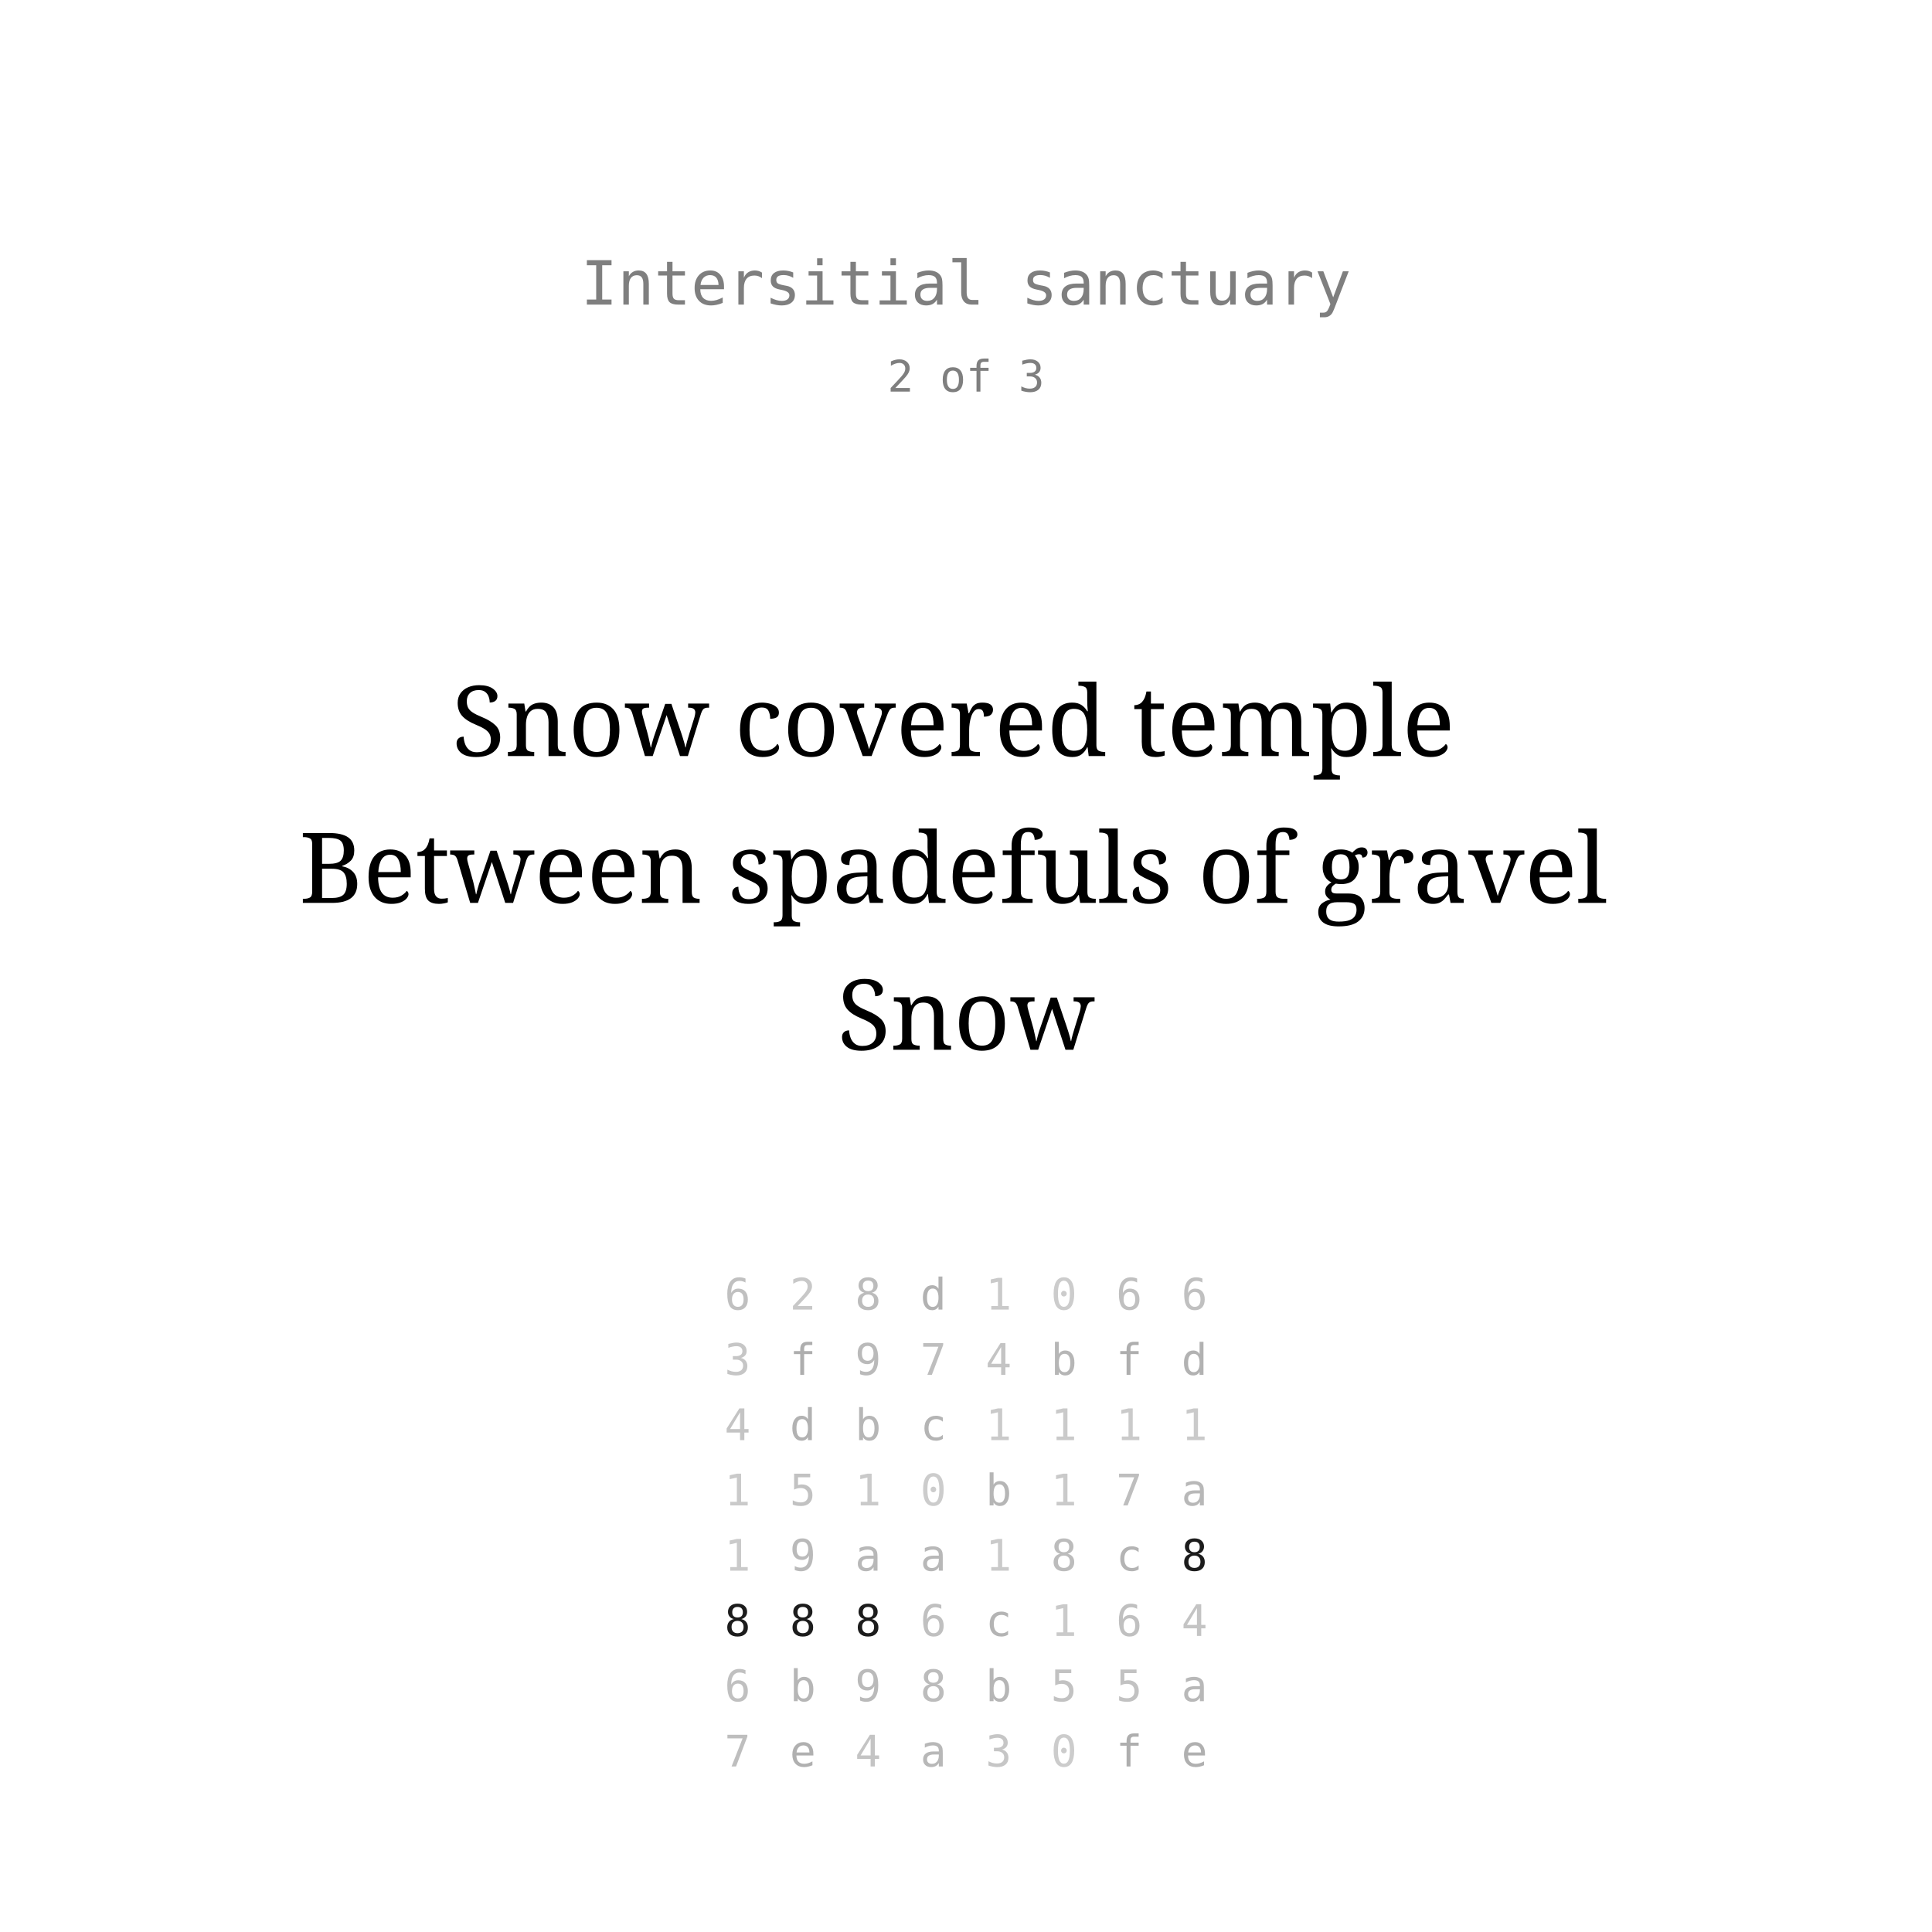
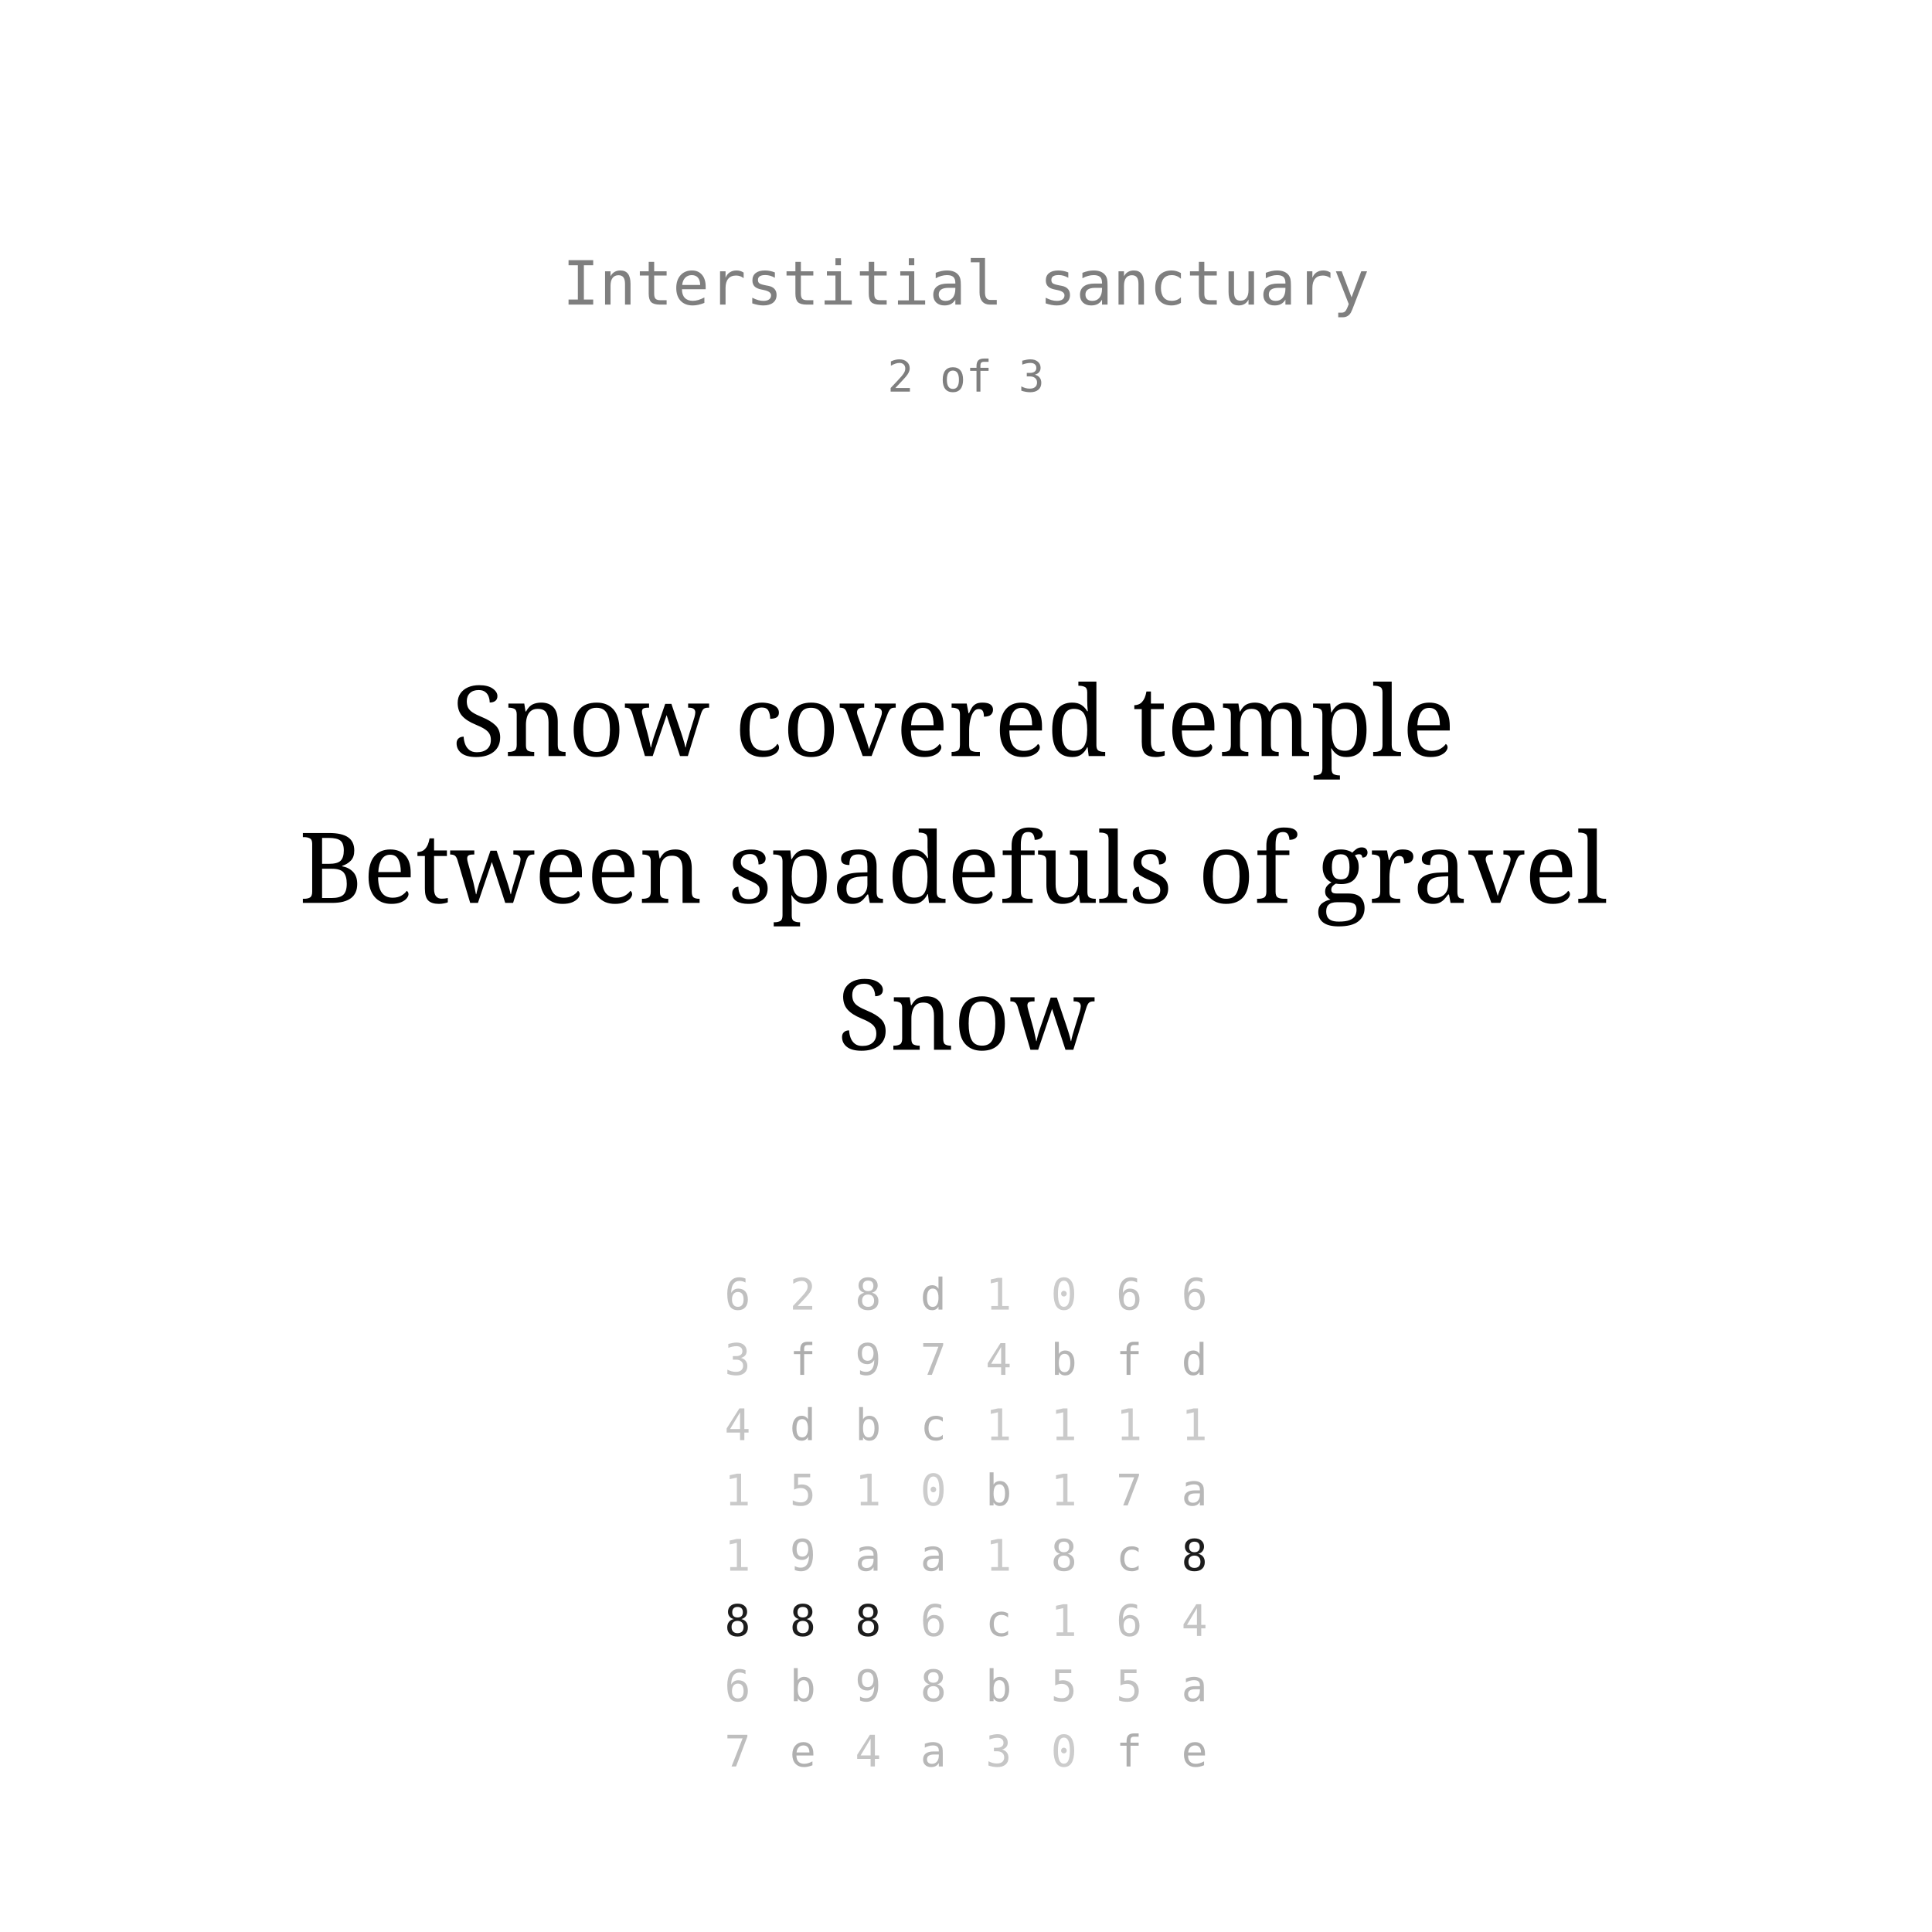
<svg xmlns="http://www.w3.org/2000/svg" viewBox="0 0 888 888" width="888" height="888" shape-rendering="crispEdges">
  <style>.h0{fill:#fff} .h1{fill:#000}</style>
  <rect class="h0" x="0" y="0" width="888" height="888" />
-   <text x="444" y="140" class="h1" font-family="monospace" font-size="28px" opacity=".5" text-anchor="middle">Intersitial sanctuary</text>
+   <text x="444" y="140" class="h1" font-family="monospace" font-size="28px" opacity=".5" text-anchor="middle">Interstitial sanctuary</text>
  <text x="444" y="180" class="h1" font-family="monospace" font-size="20px" opacity=".5" text-anchor="middle">2 of 3</text>
  <text class="h1" x="444" y="280" font-family="serif" font-size="45px" text-anchor="middle">
    <tspan x="444" dy="1.5em">Snow covered temple
</tspan>
    <tspan x="444" dy="1.5em">Between spadefuls of gravel
</tspan>
    <tspan x="444" dy="1.5em">Snow</tspan>
  </text>
  <text opacity="0.247" class="h1" x="339" y="595" font-family="monospace" dominant-baseline="central" text-anchor="middle" font-size="20px">6</text>
  <text opacity="0.216" class="h1" x="369" y="595" font-family="monospace" dominant-baseline="central" text-anchor="middle" font-size="20px">2</text>
  <text opacity="0.263" class="h1" x="399" y="595" font-family="monospace" dominant-baseline="central" text-anchor="middle" font-size="20px">8</text>
  <text opacity="0.302" class="h1" x="429" y="595" font-family="monospace" dominant-baseline="central" text-anchor="middle" font-size="20px">d</text>
  <text opacity="0.208" class="h1" x="459" y="595" font-family="monospace" dominant-baseline="central" text-anchor="middle" font-size="20px">1</text>
  <text opacity="0.2" class="h1" x="489" y="595" font-family="monospace" dominant-baseline="central" text-anchor="middle" font-size="20px">0</text>
  <text opacity="0.247" class="h1" x="519" y="595" font-family="monospace" dominant-baseline="central" text-anchor="middle" font-size="20px">6</text>
  <text opacity="0.247" class="h1" x="549" y="595" font-family="monospace" dominant-baseline="central" text-anchor="middle" font-size="20px">6</text>
  <text opacity="0.223" class="h1" x="339" y="625" font-family="monospace" dominant-baseline="central" text-anchor="middle" font-size="20px">3</text>
  <text opacity="0.317" class="h1" x="369" y="625" font-family="monospace" dominant-baseline="central" text-anchor="middle" font-size="20px">f</text>
  <text opacity="0.27" class="h1" x="399" y="625" font-family="monospace" dominant-baseline="central" text-anchor="middle" font-size="20px">9</text>
  <text opacity="0.255" class="h1" x="429" y="625" font-family="monospace" dominant-baseline="central" text-anchor="middle" font-size="20px">7</text>
  <text opacity="0.231" class="h1" x="459" y="625" font-family="monospace" dominant-baseline="central" text-anchor="middle" font-size="20px">4</text>
  <text opacity="0.286" class="h1" x="489" y="625" font-family="monospace" dominant-baseline="central" text-anchor="middle" font-size="20px">b</text>
  <text opacity="0.317" class="h1" x="519" y="625" font-family="monospace" dominant-baseline="central" text-anchor="middle" font-size="20px">f</text>
  <text opacity="0.302" class="h1" x="549" y="625" font-family="monospace" dominant-baseline="central" text-anchor="middle" font-size="20px">d</text>
  <text opacity="0.231" class="h1" x="339" y="655" font-family="monospace" dominant-baseline="central" text-anchor="middle" font-size="20px">4</text>
  <text opacity="0.302" class="h1" x="369" y="655" font-family="monospace" dominant-baseline="central" text-anchor="middle" font-size="20px">d</text>
  <text opacity="0.286" class="h1" x="399" y="655" font-family="monospace" dominant-baseline="central" text-anchor="middle" font-size="20px">b</text>
  <text opacity="0.294" class="h1" x="429" y="655" font-family="monospace" dominant-baseline="central" text-anchor="middle" font-size="20px">c</text>
  <text opacity="0.208" class="h1" x="459" y="655" font-family="monospace" dominant-baseline="central" text-anchor="middle" font-size="20px">1</text>
  <text opacity="0.208" class="h1" x="489" y="655" font-family="monospace" dominant-baseline="central" text-anchor="middle" font-size="20px">1</text>
  <text opacity="0.208" class="h1" x="519" y="655" font-family="monospace" dominant-baseline="central" text-anchor="middle" font-size="20px">1</text>
  <text opacity="0.208" class="h1" x="549" y="655" font-family="monospace" dominant-baseline="central" text-anchor="middle" font-size="20px">1</text>
  <text opacity="0.208" class="h1" x="339" y="685" font-family="monospace" dominant-baseline="central" text-anchor="middle" font-size="20px">1</text>
  <text opacity="0.239" class="h1" x="369" y="685" font-family="monospace" dominant-baseline="central" text-anchor="middle" font-size="20px">5</text>
  <text opacity="0.208" class="h1" x="399" y="685" font-family="monospace" dominant-baseline="central" text-anchor="middle" font-size="20px">1</text>
  <text opacity="0.2" class="h1" x="429" y="685" font-family="monospace" dominant-baseline="central" text-anchor="middle" font-size="20px">0</text>
  <text opacity="0.286" class="h1" x="459" y="685" font-family="monospace" dominant-baseline="central" text-anchor="middle" font-size="20px">b</text>
  <text opacity="0.208" class="h1" x="489" y="685" font-family="monospace" dominant-baseline="central" text-anchor="middle" font-size="20px">1</text>
  <text opacity="0.255" class="h1" x="519" y="685" font-family="monospace" dominant-baseline="central" text-anchor="middle" font-size="20px">7</text>
  <text opacity="0.278" class="h1" x="549" y="685" font-family="monospace" dominant-baseline="central" text-anchor="middle" font-size="20px">a</text>
  <text opacity="0.208" class="h1" x="339" y="715" font-family="monospace" dominant-baseline="central" text-anchor="middle" font-size="20px">1</text>
  <text opacity="0.27" class="h1" x="369" y="715" font-family="monospace" dominant-baseline="central" text-anchor="middle" font-size="20px">9</text>
  <text opacity="0.278" class="h1" x="399" y="715" font-family="monospace" dominant-baseline="central" text-anchor="middle" font-size="20px">a</text>
  <text opacity="0.278" class="h1" x="429" y="715" font-family="monospace" dominant-baseline="central" text-anchor="middle" font-size="20px">a</text>
  <text opacity="0.208" class="h1" x="459" y="715" font-family="monospace" dominant-baseline="central" text-anchor="middle" font-size="20px">1</text>
  <text opacity="0.263" class="h1" x="489" y="715" font-family="monospace" dominant-baseline="central" text-anchor="middle" font-size="20px">8</text>
  <text opacity="0.294" class="h1" x="519" y="715" font-family="monospace" dominant-baseline="central" text-anchor="middle" font-size="20px">c</text>
  <text opacity="0.888" class="h1" x="549" y="715" font-family="monospace" dominant-baseline="central" text-anchor="middle" font-size="20px">8</text>
  <text opacity="0.888" class="h1" x="339" y="745" font-family="monospace" dominant-baseline="central" text-anchor="middle" font-size="20px">8</text>
  <text opacity="0.888" class="h1" x="369" y="745" font-family="monospace" dominant-baseline="central" text-anchor="middle" font-size="20px">8</text>
  <text opacity="0.888" class="h1" x="399" y="745" font-family="monospace" dominant-baseline="central" text-anchor="middle" font-size="20px">8</text>
  <text opacity="0.247" class="h1" x="429" y="745" font-family="monospace" dominant-baseline="central" text-anchor="middle" font-size="20px">6</text>
  <text opacity="0.294" class="h1" x="459" y="745" font-family="monospace" dominant-baseline="central" text-anchor="middle" font-size="20px">c</text>
  <text opacity="0.208" class="h1" x="489" y="745" font-family="monospace" dominant-baseline="central" text-anchor="middle" font-size="20px">1</text>
  <text opacity="0.247" class="h1" x="519" y="745" font-family="monospace" dominant-baseline="central" text-anchor="middle" font-size="20px">6</text>
  <text opacity="0.231" class="h1" x="549" y="745" font-family="monospace" dominant-baseline="central" text-anchor="middle" font-size="20px">4</text>
  <text opacity="0.247" class="h1" x="339" y="775" font-family="monospace" dominant-baseline="central" text-anchor="middle" font-size="20px">6</text>
  <text opacity="0.286" class="h1" x="369" y="775" font-family="monospace" dominant-baseline="central" text-anchor="middle" font-size="20px">b</text>
  <text opacity="0.27" class="h1" x="399" y="775" font-family="monospace" dominant-baseline="central" text-anchor="middle" font-size="20px">9</text>
  <text opacity="0.263" class="h1" x="429" y="775" font-family="monospace" dominant-baseline="central" text-anchor="middle" font-size="20px">8</text>
  <text opacity="0.286" class="h1" x="459" y="775" font-family="monospace" dominant-baseline="central" text-anchor="middle" font-size="20px">b</text>
  <text opacity="0.239" class="h1" x="489" y="775" font-family="monospace" dominant-baseline="central" text-anchor="middle" font-size="20px">5</text>
  <text opacity="0.239" class="h1" x="519" y="775" font-family="monospace" dominant-baseline="central" text-anchor="middle" font-size="20px">5</text>
  <text opacity="0.278" class="h1" x="549" y="775" font-family="monospace" dominant-baseline="central" text-anchor="middle" font-size="20px">a</text>
  <text opacity="0.255" class="h1" x="339" y="805" font-family="monospace" dominant-baseline="central" text-anchor="middle" font-size="20px">7</text>
  <text opacity="0.309" class="h1" x="369" y="805" font-family="monospace" dominant-baseline="central" text-anchor="middle" font-size="20px">e</text>
  <text opacity="0.231" class="h1" x="399" y="805" font-family="monospace" dominant-baseline="central" text-anchor="middle" font-size="20px">4</text>
  <text opacity="0.278" class="h1" x="429" y="805" font-family="monospace" dominant-baseline="central" text-anchor="middle" font-size="20px">a</text>
  <text opacity="0.223" class="h1" x="459" y="805" font-family="monospace" dominant-baseline="central" text-anchor="middle" font-size="20px">3</text>
  <text opacity="0.2" class="h1" x="489" y="805" font-family="monospace" dominant-baseline="central" text-anchor="middle" font-size="20px">0</text>
  <text opacity="0.317" class="h1" x="519" y="805" font-family="monospace" dominant-baseline="central" text-anchor="middle" font-size="20px">f</text>
  <text opacity="0.309" class="h1" x="549" y="805" font-family="monospace" dominant-baseline="central" text-anchor="middle" font-size="20px">e</text>
</svg>
